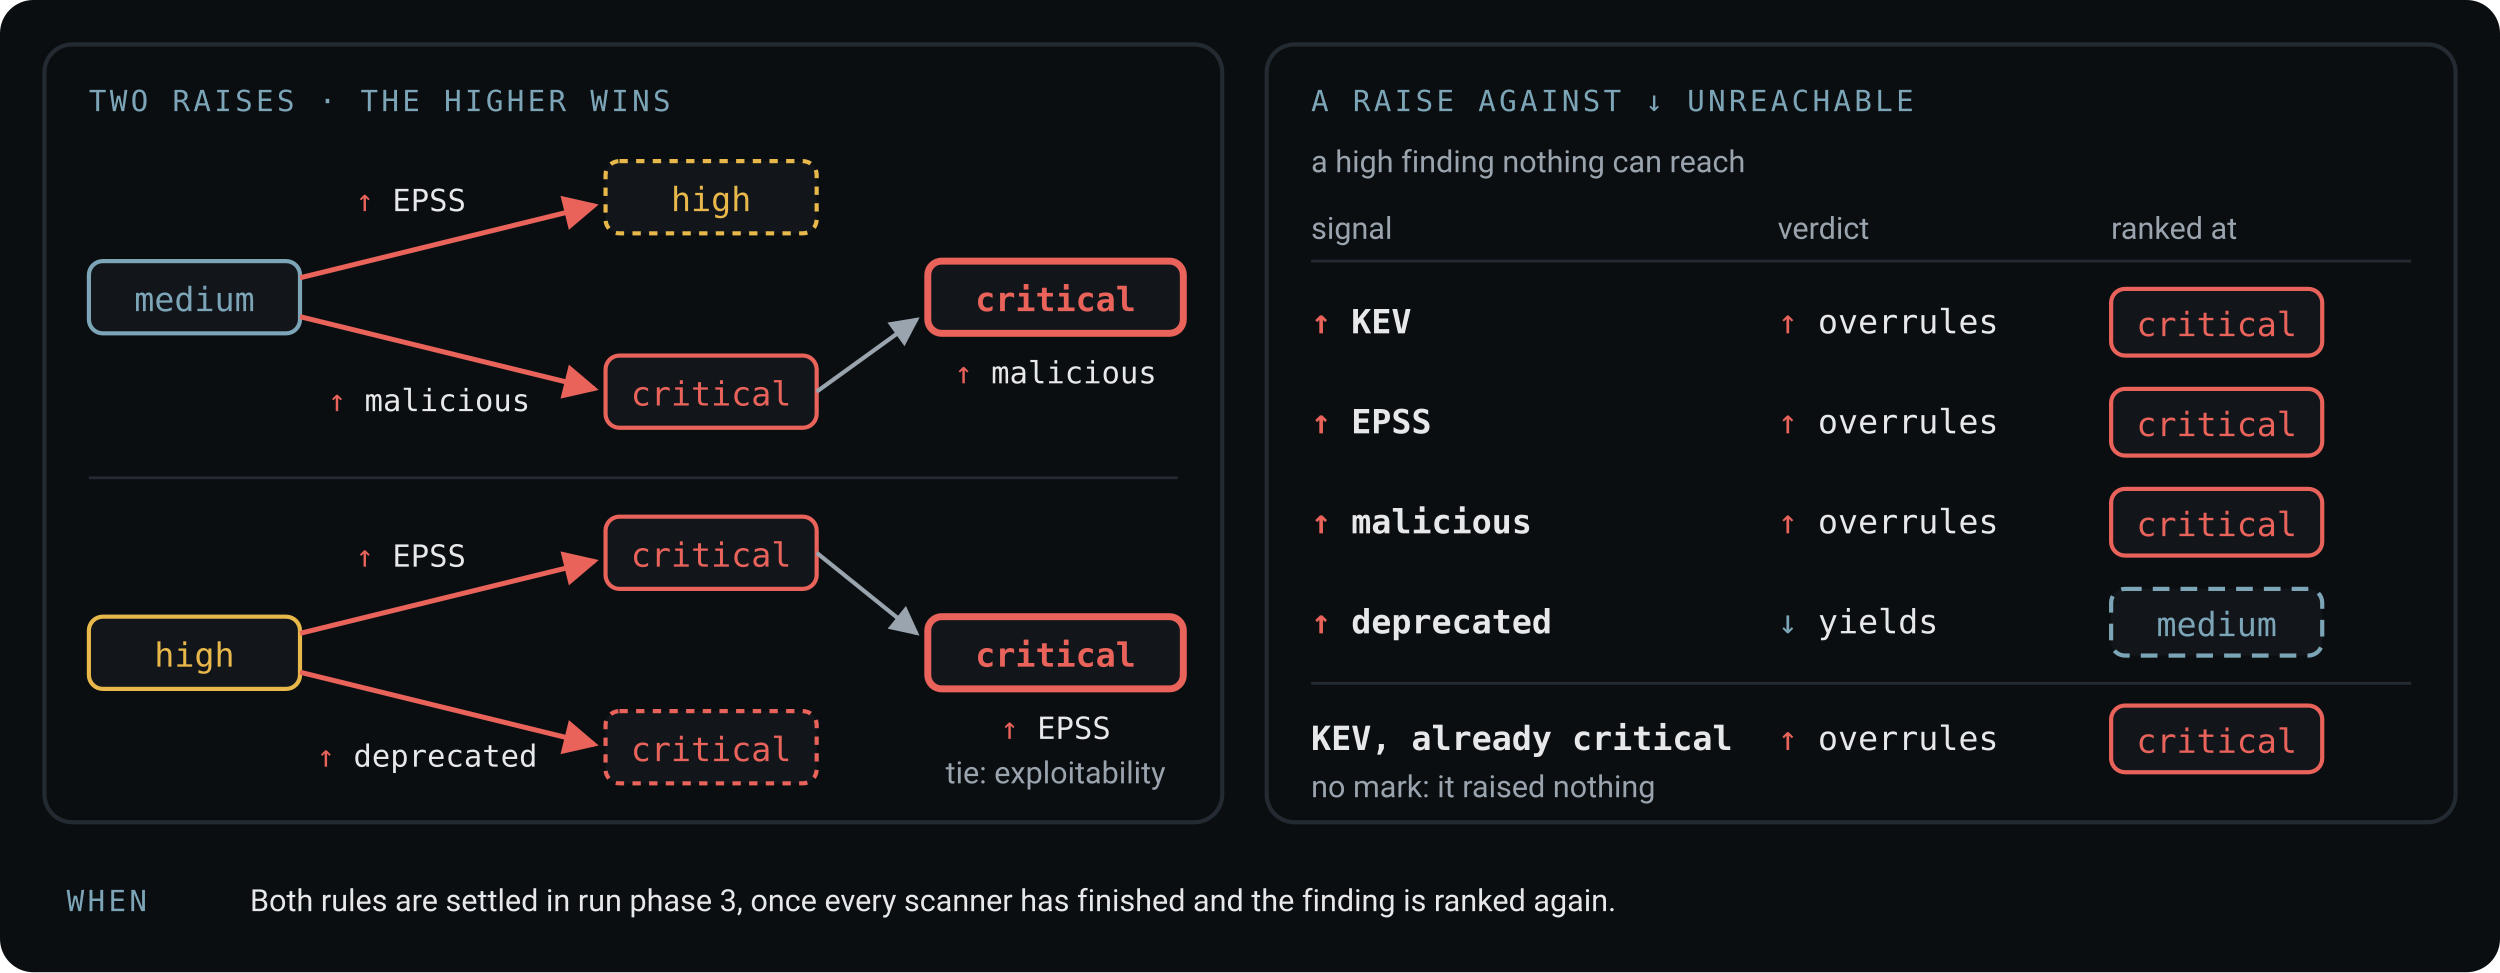
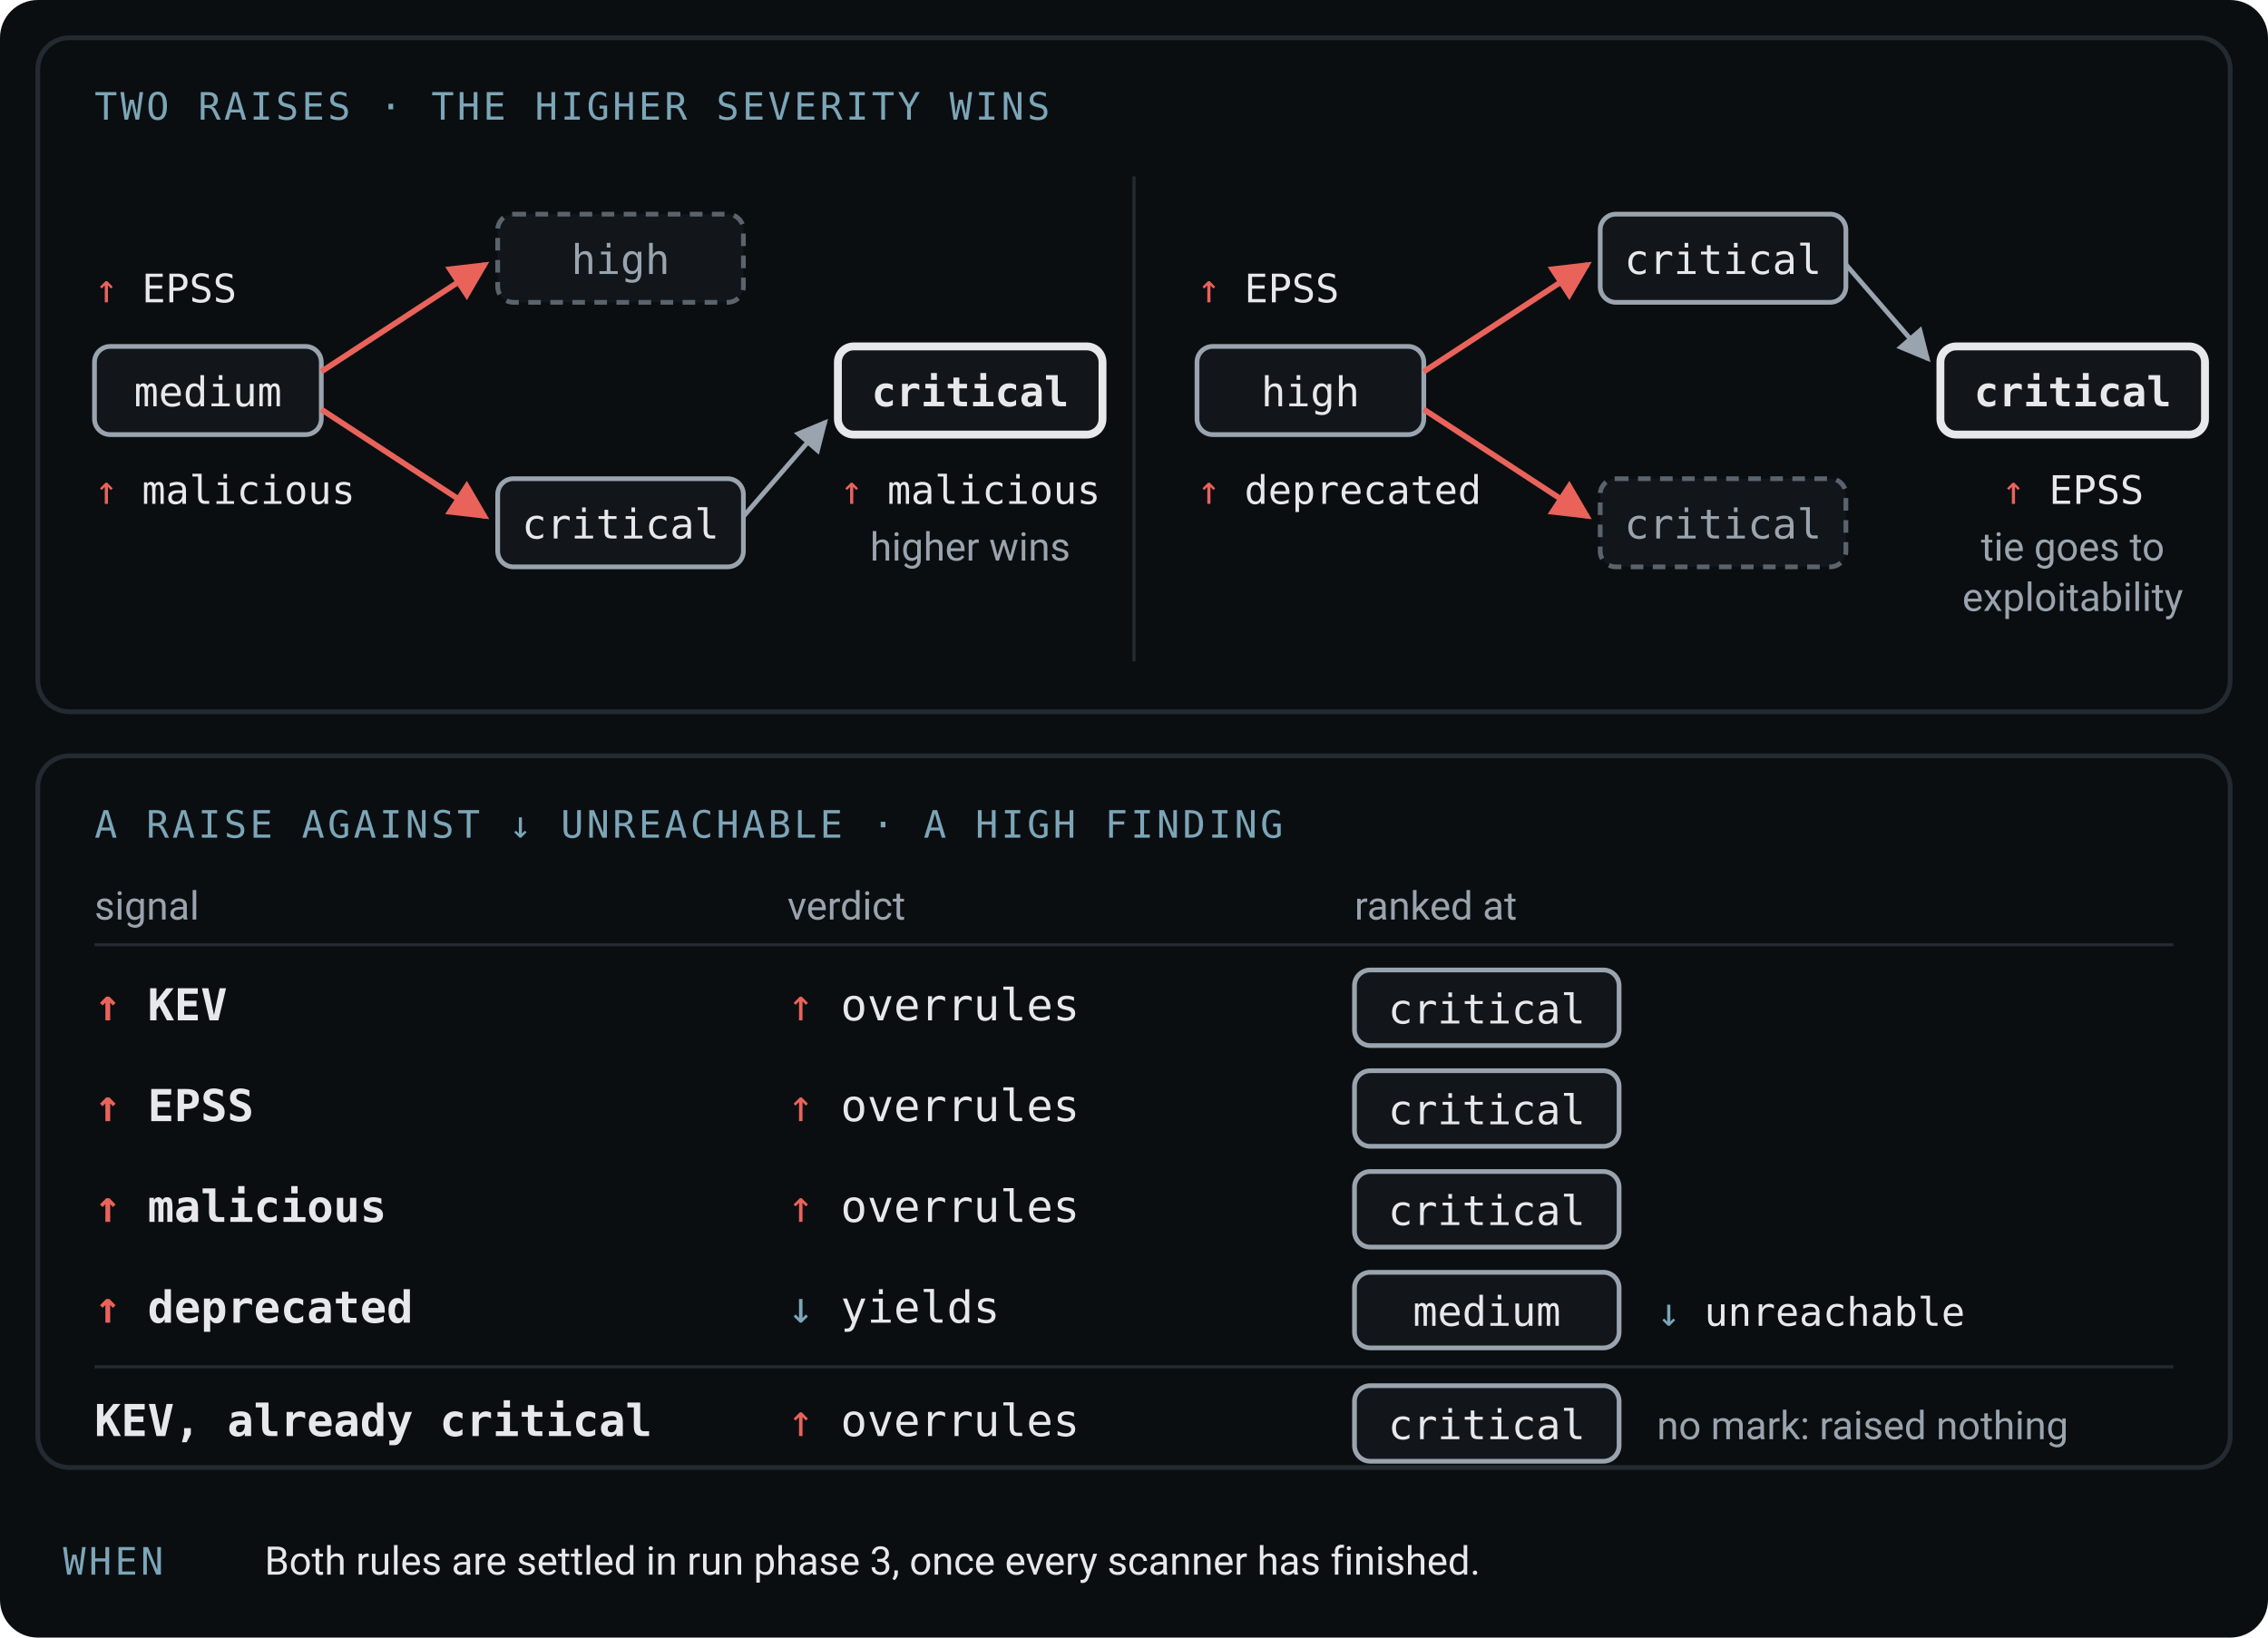
- <svg xmlns="http://www.w3.org/2000/svg" viewBox="0 0 900 350" width="900" height="350" role="img" aria-label="Two rules for two signals on one finding: between two raises the higher severity wins, and against an unreachable verdict KEV, EPSS and malicious overrule while deprecated yields.">
+ <svg xmlns="http://www.w3.org/2000/svg" viewBox="0 0 720 520" width="720" height="520" role="img" aria-label="Two rules for two signals on one finding: between two raises the higher severity wins, and against an unreachable verdict KEV, EPSS and malicious overrule while deprecated yields.">
  <defs>
    <style>
-       text{font-family:'Space Grotesk',system-ui,-apple-system,'Segoe UI',Roboto,Helvetica,Arial,sans-serif;fill:#E6E8EA;font-size:13px}
+       text{font-family:'Space Grotesk',system-ui,-apple-system,'Segoe UI',Roboto,Helvetica,Arial,sans-serif;fill:#E6E8EA;font-size:14px}
      .m{font-family:'JetBrains Mono',ui-monospace,SFMono-Regular,Menlo,Consolas,monospace}
-       .e{font-family:'JetBrains Mono',ui-monospace,SFMono-Regular,Menlo,Consolas,monospace;font-size:10.5px;letter-spacing:1.2px;fill:#7CA6B8}
-       .mu{fill:#9AA4AE}.sm{font-size:11px}.h{font-size:12px}.b{font-weight:700}.c{text-anchor:middle}
-       .scr{fill:#E9635B}.shi{fill:#E8B84B}.sme{fill:#7CA6B8}.slo{fill:#859198}
-       .ccr{fill:#12161B;stroke:#E9635B;stroke-width:1.5}
-       .chi{fill:#12161B;stroke:#E8B84B;stroke-width:1.5}
-       .cme{fill:#12161B;stroke:#7CA6B8;stroke-width:1.5}
+       .e{font-family:'JetBrains Mono',ui-monospace,SFMono-Regular,Menlo,Consolas,monospace;font-size:12px;letter-spacing:1px;fill:#7CA6B8}
+       .mu{fill:#9AA4AE}.sm{font-size:12.5px}.h{font-size:13px}.b{font-weight:700}.c{text-anchor:middle}
+       .sev{fill:#12161B;stroke:#9AA4AE;stroke-width:1.5}
+       .lose{fill:#12161B;stroke:#5A646E;stroke-width:1.5;stroke-dasharray:4 3}
+       .win{fill:#12161B;stroke:#E6E8EA;stroke-width:2.5}
      .up{stroke:#E9635B;stroke-width:1.8;fill:none}
      .ar{stroke:#9AA4AE;stroke-width:1.5;fill:none}
-       .box{fill:none;stroke:#232A31;stroke-width:1.5}
+       .pan{fill:none;stroke:#232A31;stroke-width:1.5}
      .g{stroke:#232A31;stroke-width:1}
      .tu{fill:#E9635B}.td{fill:#7CA6B8}
    </style>
    <marker id="u" viewBox="0 0 8 8" refX="7" refY="4" markerWidth="7" markerHeight="7" orient="auto">
      <path d="M0 0L8 4L0 8z" fill="#E9635B" />
    </marker>
    <marker id="h" viewBox="0 0 8 8" refX="7" refY="4" markerWidth="7" markerHeight="7" orient="auto">
      <path d="M0 0L8 4L0 8z" fill="#9AA4AE" />
    </marker>
  </defs>
-   <rect width="900" height="350" rx="12" fill="#0B0E11" />
-   <rect class="box" x="16" y="16" width="424" height="280" rx="10" />
-   <text class="e" x="32" y="40">TWO RAISES · THE HIGHER WINS</text>
-   <rect class="cme" x="32" y="94" width="76" height="26" rx="5" />
-   <text class="m h c sme" x="70" y="112">medium</text>
-   <path class="up" d="M108 100L214 74" marker-end="url(#u)" />
-   <path class="up" d="M108 114L214 140" marker-end="url(#u)" />
-   <text class="m sm" x="128" y="76">
+   <rect width="720" height="520" rx="12" fill="#0B0E11" />
+   <rect class="pan" x="12" y="12" width="696" height="214" rx="10" />
+   <text class="e" x="30" y="38">TWO RAISES · THE HIGHER SEVERITY WINS</text>
+   <g transform="translate(30 60)">
+     <rect class="sev" x="0" y="50" width="72" height="28" rx="5" />
+     <text class="m h c" x="36" y="69">medium</text>
+     <path class="up" d="M72 58L124 24" marker-end="url(#u)" />
+     <path class="up" d="M72 70L124 104" marker-end="url(#u)" />
+     <text class="m sm" x="0" y="36">
+       <tspan class="tu">↑</tspan> EPSS</text>
+     <text class="m sm" x="0" y="100">
+       <tspan class="tu">↑</tspan> malicious</text>
+     <rect class="lose" x="128" y="8" width="78" height="28" rx="5" />
+     <text class="m h c mu" x="167" y="27">high</text>
+     <rect class="sev" x="128" y="92" width="78" height="28" rx="5" />
+     <text class="m h c" x="167" y="111">critical</text>
+     <path class="ar" d="M206 104L232 74" marker-end="url(#h)" />
+     <rect class="win" x="236" y="50" width="84" height="28" rx="5" />
+     <text class="m h b c" x="278" y="69">critical</text>
+     <text class="m sm c" x="278" y="100">
+       <tspan class="tu">↑</tspan> malicious</text>
+     <text class="sm mu c" x="278" y="118">higher wins</text>
+   </g>
+   <path class="g" d="M360 56V210" />
+   <g transform="translate(380 60)">
+     <rect class="sev" x="0" y="50" width="72" height="28" rx="5" />
+     <text class="m h c" x="36" y="69">high</text>
+     <path class="up" d="M72 58L124 24" marker-end="url(#u)" />
+     <path class="up" d="M72 70L124 104" marker-end="url(#u)" />
+     <text class="m sm" x="0" y="36">
+       <tspan class="tu">↑</tspan> EPSS</text>
+     <text class="m sm" x="0" y="100">
+       <tspan class="tu">↑</tspan> deprecated</text>
+     <rect class="sev" x="128" y="8" width="78" height="28" rx="5" />
+     <text class="m h c" x="167" y="27">critical</text>
+     <rect class="lose" x="128" y="92" width="78" height="28" rx="5" />
+     <text class="m h c mu" x="167" y="111">critical</text>
+     <path class="ar" d="M206 24L232 54" marker-end="url(#h)" />
+     <rect class="win" x="236" y="50" width="84" height="28" rx="5" />
+     <text class="m h b c" x="278" y="69">critical</text>
+     <text class="m sm c" x="278" y="100">
+       <tspan class="tu">↑</tspan> EPSS</text>
+     <text class="sm mu c" x="278" y="118">tie goes to</text>
+     <text class="sm mu c" x="278" y="134">exploitability</text>
+   </g>
+   <rect class="pan" x="12" y="240" width="696" height="226" rx="10" />
+   <text class="e" x="30" y="266">A RAISE AGAINST ↓ UNREACHABLE · A HIGH FINDING</text>
+   <text class="sm mu" x="30" y="292">signal</text>
+   <text class="sm mu" x="250" y="292">verdict</text>
+   <text class="sm mu" x="430" y="292">ranked at</text>
+   <path class="g" d="M30 300H690" />
+   <text class="m b" x="30" y="324">
+     <tspan class="tu">↑</tspan> KEV</text>
+   <text class="m" x="250" y="324">
+     <tspan class="tu">↑</tspan> overrules</text>
+   <rect class="sev" x="430" y="308" width="84" height="24" rx="5" />
+   <text class="m h c" x="472" y="325">critical</text>
+   <text class="m b" x="30" y="356">
    <tspan class="tu">↑</tspan> EPSS</text>
-   <text class="m sm" x="118" y="148">
+   <text class="m" x="250" y="356">
+     <tspan class="tu">↑</tspan> overrules</text>
+   <rect class="sev" x="430" y="340" width="84" height="24" rx="5" />
+   <text class="m h c" x="472" y="357">critical</text>
+   <text class="m b" x="30" y="388">
    <tspan class="tu">↑</tspan> malicious</text>
-   <rect class="chi" x="218" y="58" width="76" height="26" rx="5" stroke-dasharray="3 3" />
-   <text class="m h c shi" x="256" y="76">high</text>
-   <rect class="ccr" x="218" y="128" width="76" height="26" rx="5" />
-   <text class="m h c scr" x="256" y="146">critical</text>
-   <path class="ar" d="M294 141L330 115" marker-end="url(#h)" />
-   <rect class="ccr" x="334" y="94" width="92" height="26" rx="5" style="stroke-width:2.5" />
-   <text class="m h b c scr" x="380" y="112">critical</text>
-   <text class="m sm c" x="380" y="138">
-     <tspan class="tu">↑</tspan> malicious</text>
-   <path class="g" d="M32 172H424" />
-   <rect class="chi" x="32" y="222" width="76" height="26" rx="5" />
-   <text class="m h c shi" x="70" y="240">high</text>
-   <path class="up" d="M108 228L214 202" marker-end="url(#u)" />
-   <path class="up" d="M108 242L214 268" marker-end="url(#u)" />
-   <text class="m sm" x="128" y="204">
-     <tspan class="tu">↑</tspan> EPSS</text>
-   <text class="m sm" x="114" y="276">
+   <text class="m" x="250" y="388">
+     <tspan class="tu">↑</tspan> overrules</text>
+   <rect class="sev" x="430" y="372" width="84" height="24" rx="5" />
+   <text class="m h c" x="472" y="389">critical</text>
+   <text class="m b" x="30" y="420">
    <tspan class="tu">↑</tspan> deprecated</text>
-   <rect class="ccr" x="218" y="186" width="76" height="26" rx="5" />
-   <text class="m h c scr" x="256" y="204">critical</text>
-   <rect class="ccr" x="218" y="256" width="76" height="26" rx="5" stroke-dasharray="3 3" />
-   <text class="m h c scr" x="256" y="274">critical</text>
-   <path class="ar" d="M294 199L330 228" marker-end="url(#h)" />
-   <rect class="ccr" x="334" y="222" width="92" height="26" rx="5" style="stroke-width:2.5" />
-   <text class="m h b c scr" x="380" y="240">critical</text>
-   <text class="m sm c" x="380" y="266">
-     <tspan class="tu">↑</tspan> EPSS</text>
-   <text class="sm mu c" x="380" y="282">tie: exploitability</text>
-   <rect class="box" x="456" y="16" width="428" height="280" rx="10" />
-   <text class="e" x="472" y="40">A RAISE AGAINST ↓ UNREACHABLE</text>
-   <text class="sm mu" x="472" y="62">a high finding nothing can reach</text>
-   <text class="sm mu" x="472" y="86">signal</text>
-   <text class="sm mu" x="640" y="86">verdict</text>
-   <text class="sm mu" x="760" y="86">ranked at</text>
-   <path class="g" d="M472 94H868" />
-   <text class="m h b" x="472" y="120">
-     <tspan class="tu">↑</tspan> KEV</text>
-   <text class="m h" x="640" y="120">
+   <text class="m" x="250" y="420">
+     <tspan class="td">↓</tspan> yields</text>
+   <rect class="sev" x="430" y="404" width="84" height="24" rx="5" />
+   <text class="m h c" x="472" y="421">medium</text>
+   <text class="m sm" x="526" y="421">
+     <tspan class="td">↓</tspan> unreachable</text>
+   <path class="g" d="M30 434H690" />
+   <text class="m b" x="30" y="456">KEV, already critical</text>
+   <text class="m" x="250" y="456">
    <tspan class="tu">↑</tspan> overrules</text>
-   <rect class="ccr" x="760" y="104" width="76" height="24" rx="5" />
-   <text class="m h c scr" x="798" y="121">critical</text>
-   <text class="m h b" x="472" y="156">
-     <tspan class="tu">↑</tspan> EPSS</text>
-   <text class="m h" x="640" y="156">
-     <tspan class="tu">↑</tspan> overrules</text>
-   <rect class="ccr" x="760" y="140" width="76" height="24" rx="5" />
-   <text class="m h c scr" x="798" y="157">critical</text>
-   <text class="m h b" x="472" y="192">
-     <tspan class="tu">↑</tspan> malicious</text>
-   <text class="m h" x="640" y="192">
-     <tspan class="tu">↑</tspan> overrules</text>
-   <rect class="ccr" x="760" y="176" width="76" height="24" rx="5" />
-   <text class="m h c scr" x="798" y="193">critical</text>
-   <text class="m h b" x="472" y="228">
-     <tspan class="tu">↑</tspan> deprecated</text>
-   <text class="m h" x="640" y="228">
-     <tspan class="td">↓</tspan> yields</text>
-   <rect class="cme" x="760" y="212" width="76" height="24" rx="5" stroke-dasharray="6 4" />
-   <text class="m h c sme" x="798" y="229">medium</text>
-   <path class="g" d="M472 246H868" />
-   <text class="m h b" x="472" y="270">KEV, already critical</text>
-   <text class="m h" x="640" y="270">
-     <tspan class="tu">↑</tspan> overrules</text>
-   <rect class="ccr" x="760" y="254" width="76" height="24" rx="5" />
-   <text class="m h c scr" x="798" y="271">critical</text>
-   <text class="sm mu" x="472" y="287">no mark: it raised nothing</text>
-   <text class="e" x="24" y="328">WHEN</text>
-   <text class="sm" x="90" y="328">Both rules are settled in run phase 3, once every scanner has finished and the finding is ranked again.</text>
+   <rect class="sev" x="430" y="440" width="84" height="24" rx="5" />
+   <text class="m h c" x="472" y="457">critical</text>
+   <text class="sm mu" x="526" y="457">no mark: raised nothing</text>
+   <text class="e" x="20" y="500">WHEN</text>
+   <text class="sm" x="84" y="500">Both rules are settled in run phase 3, once every scanner has finished.</text>
</svg>
